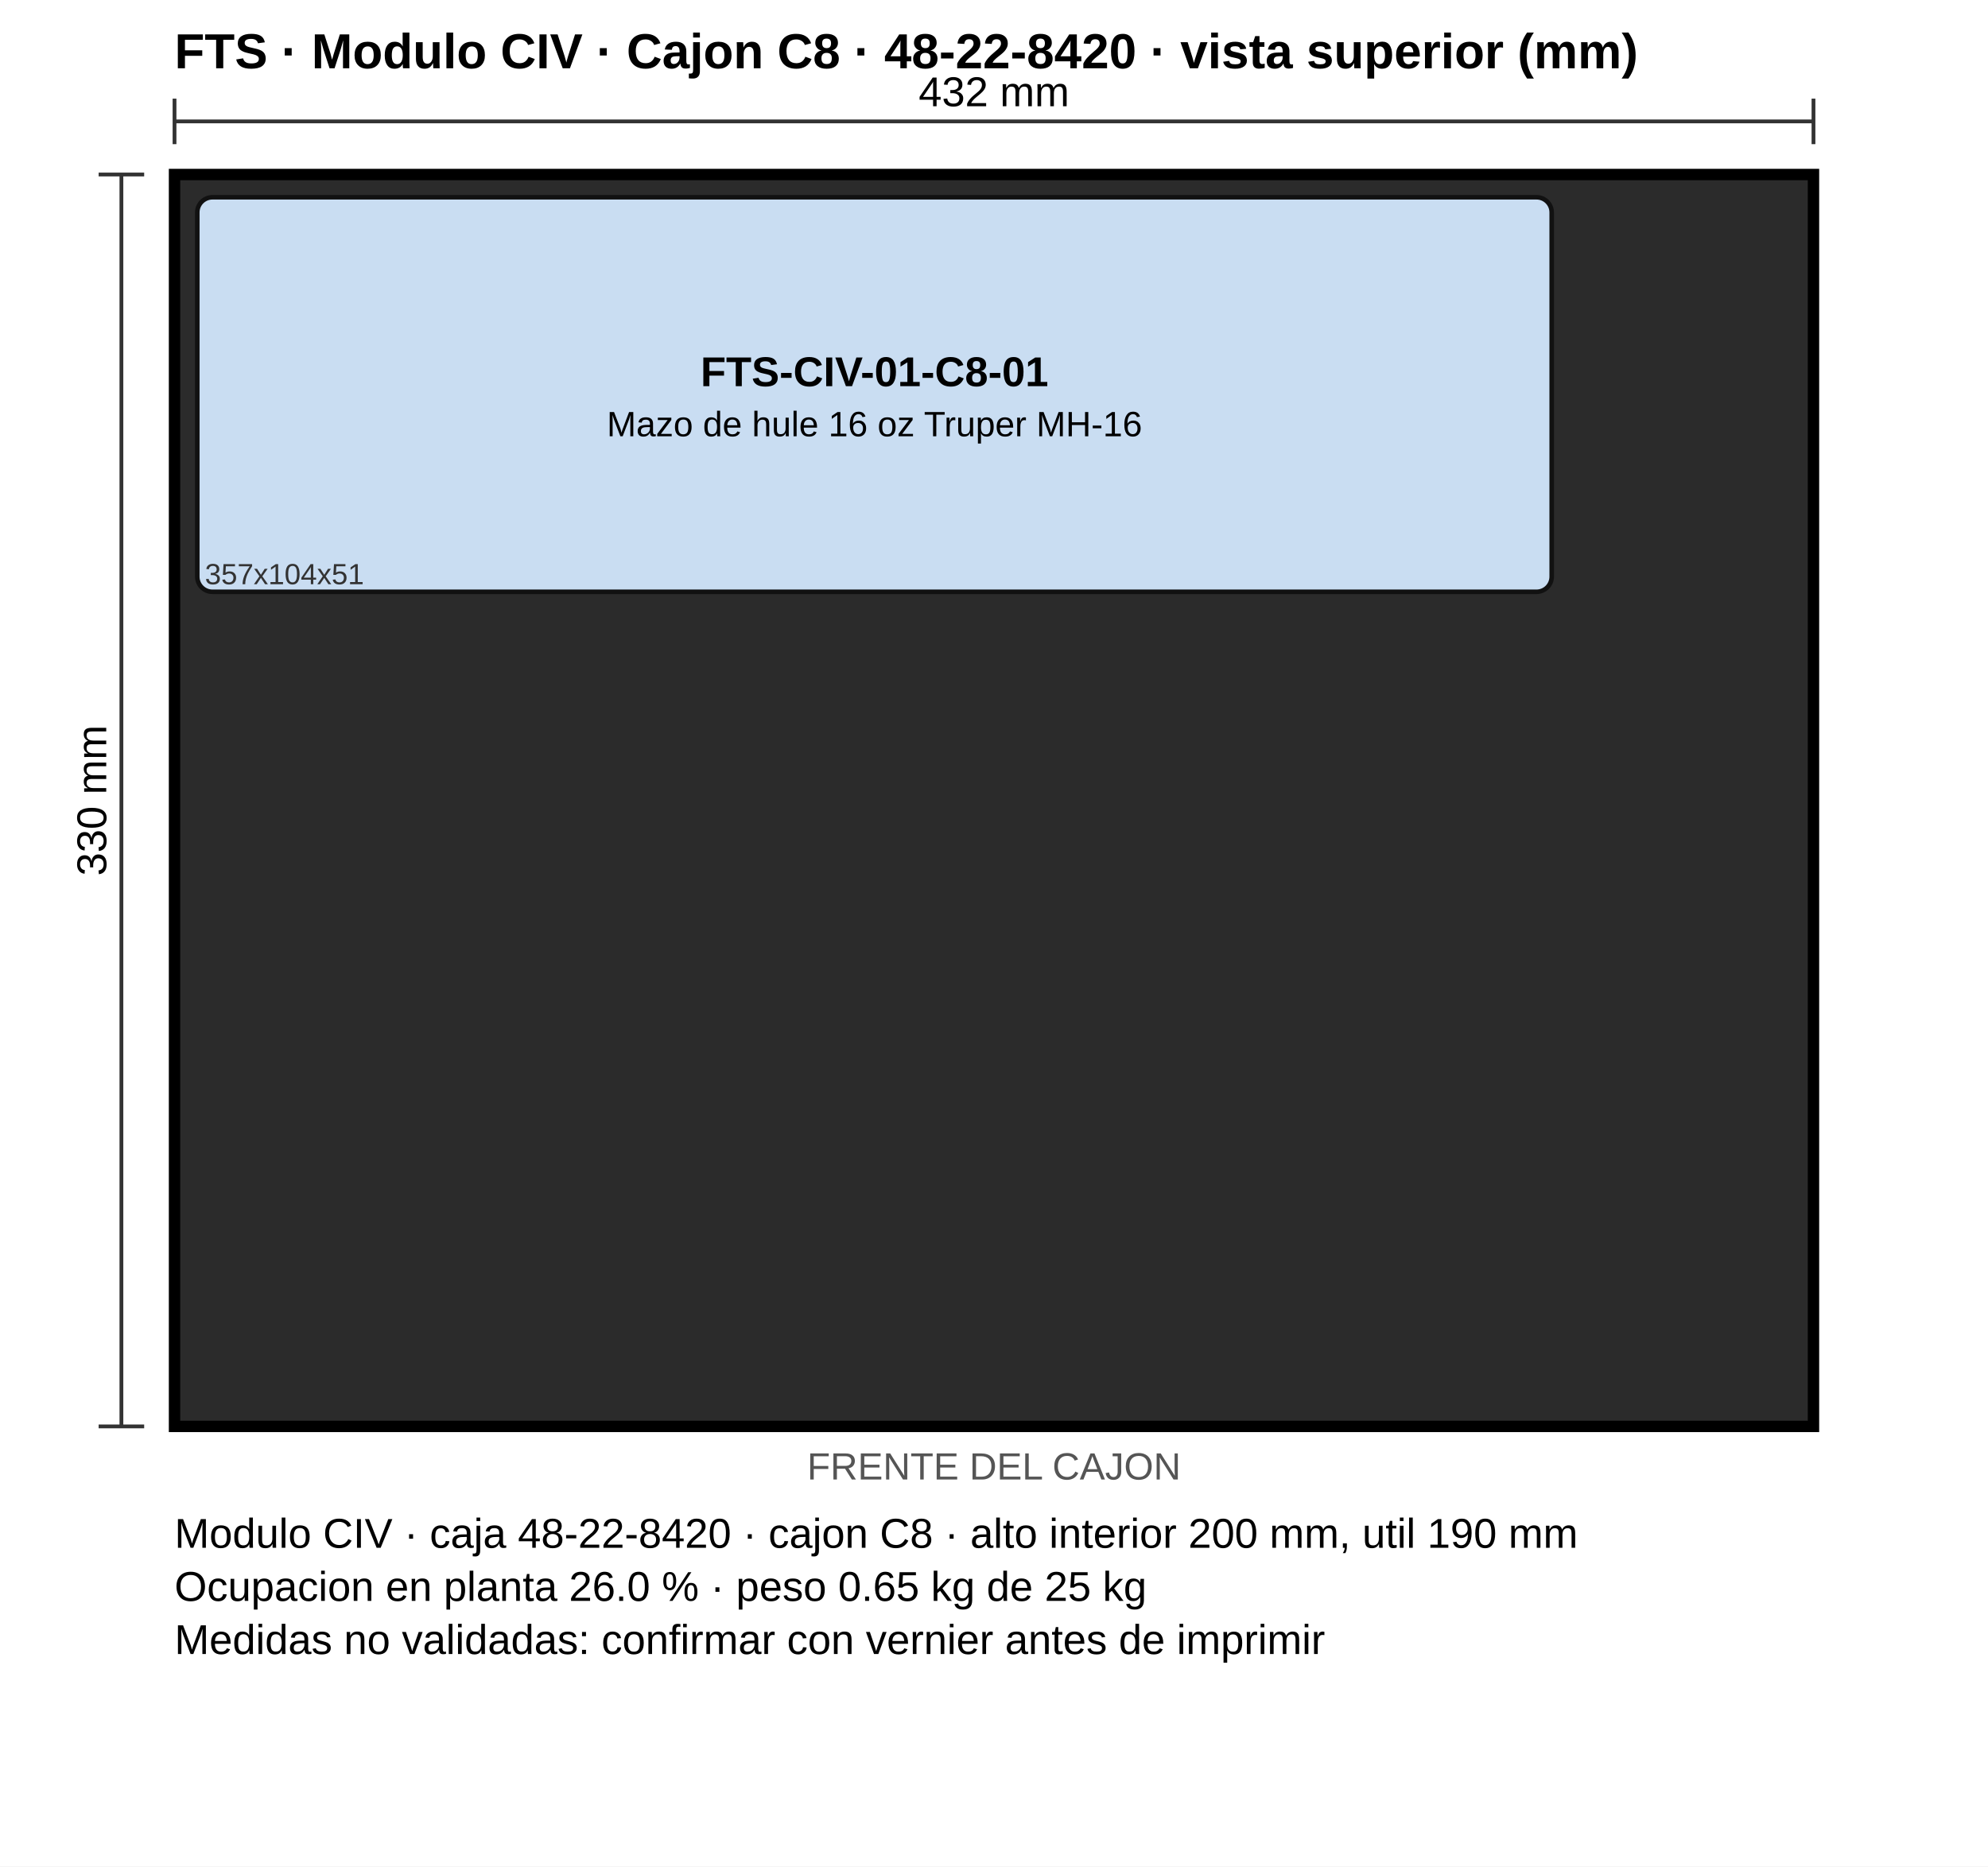
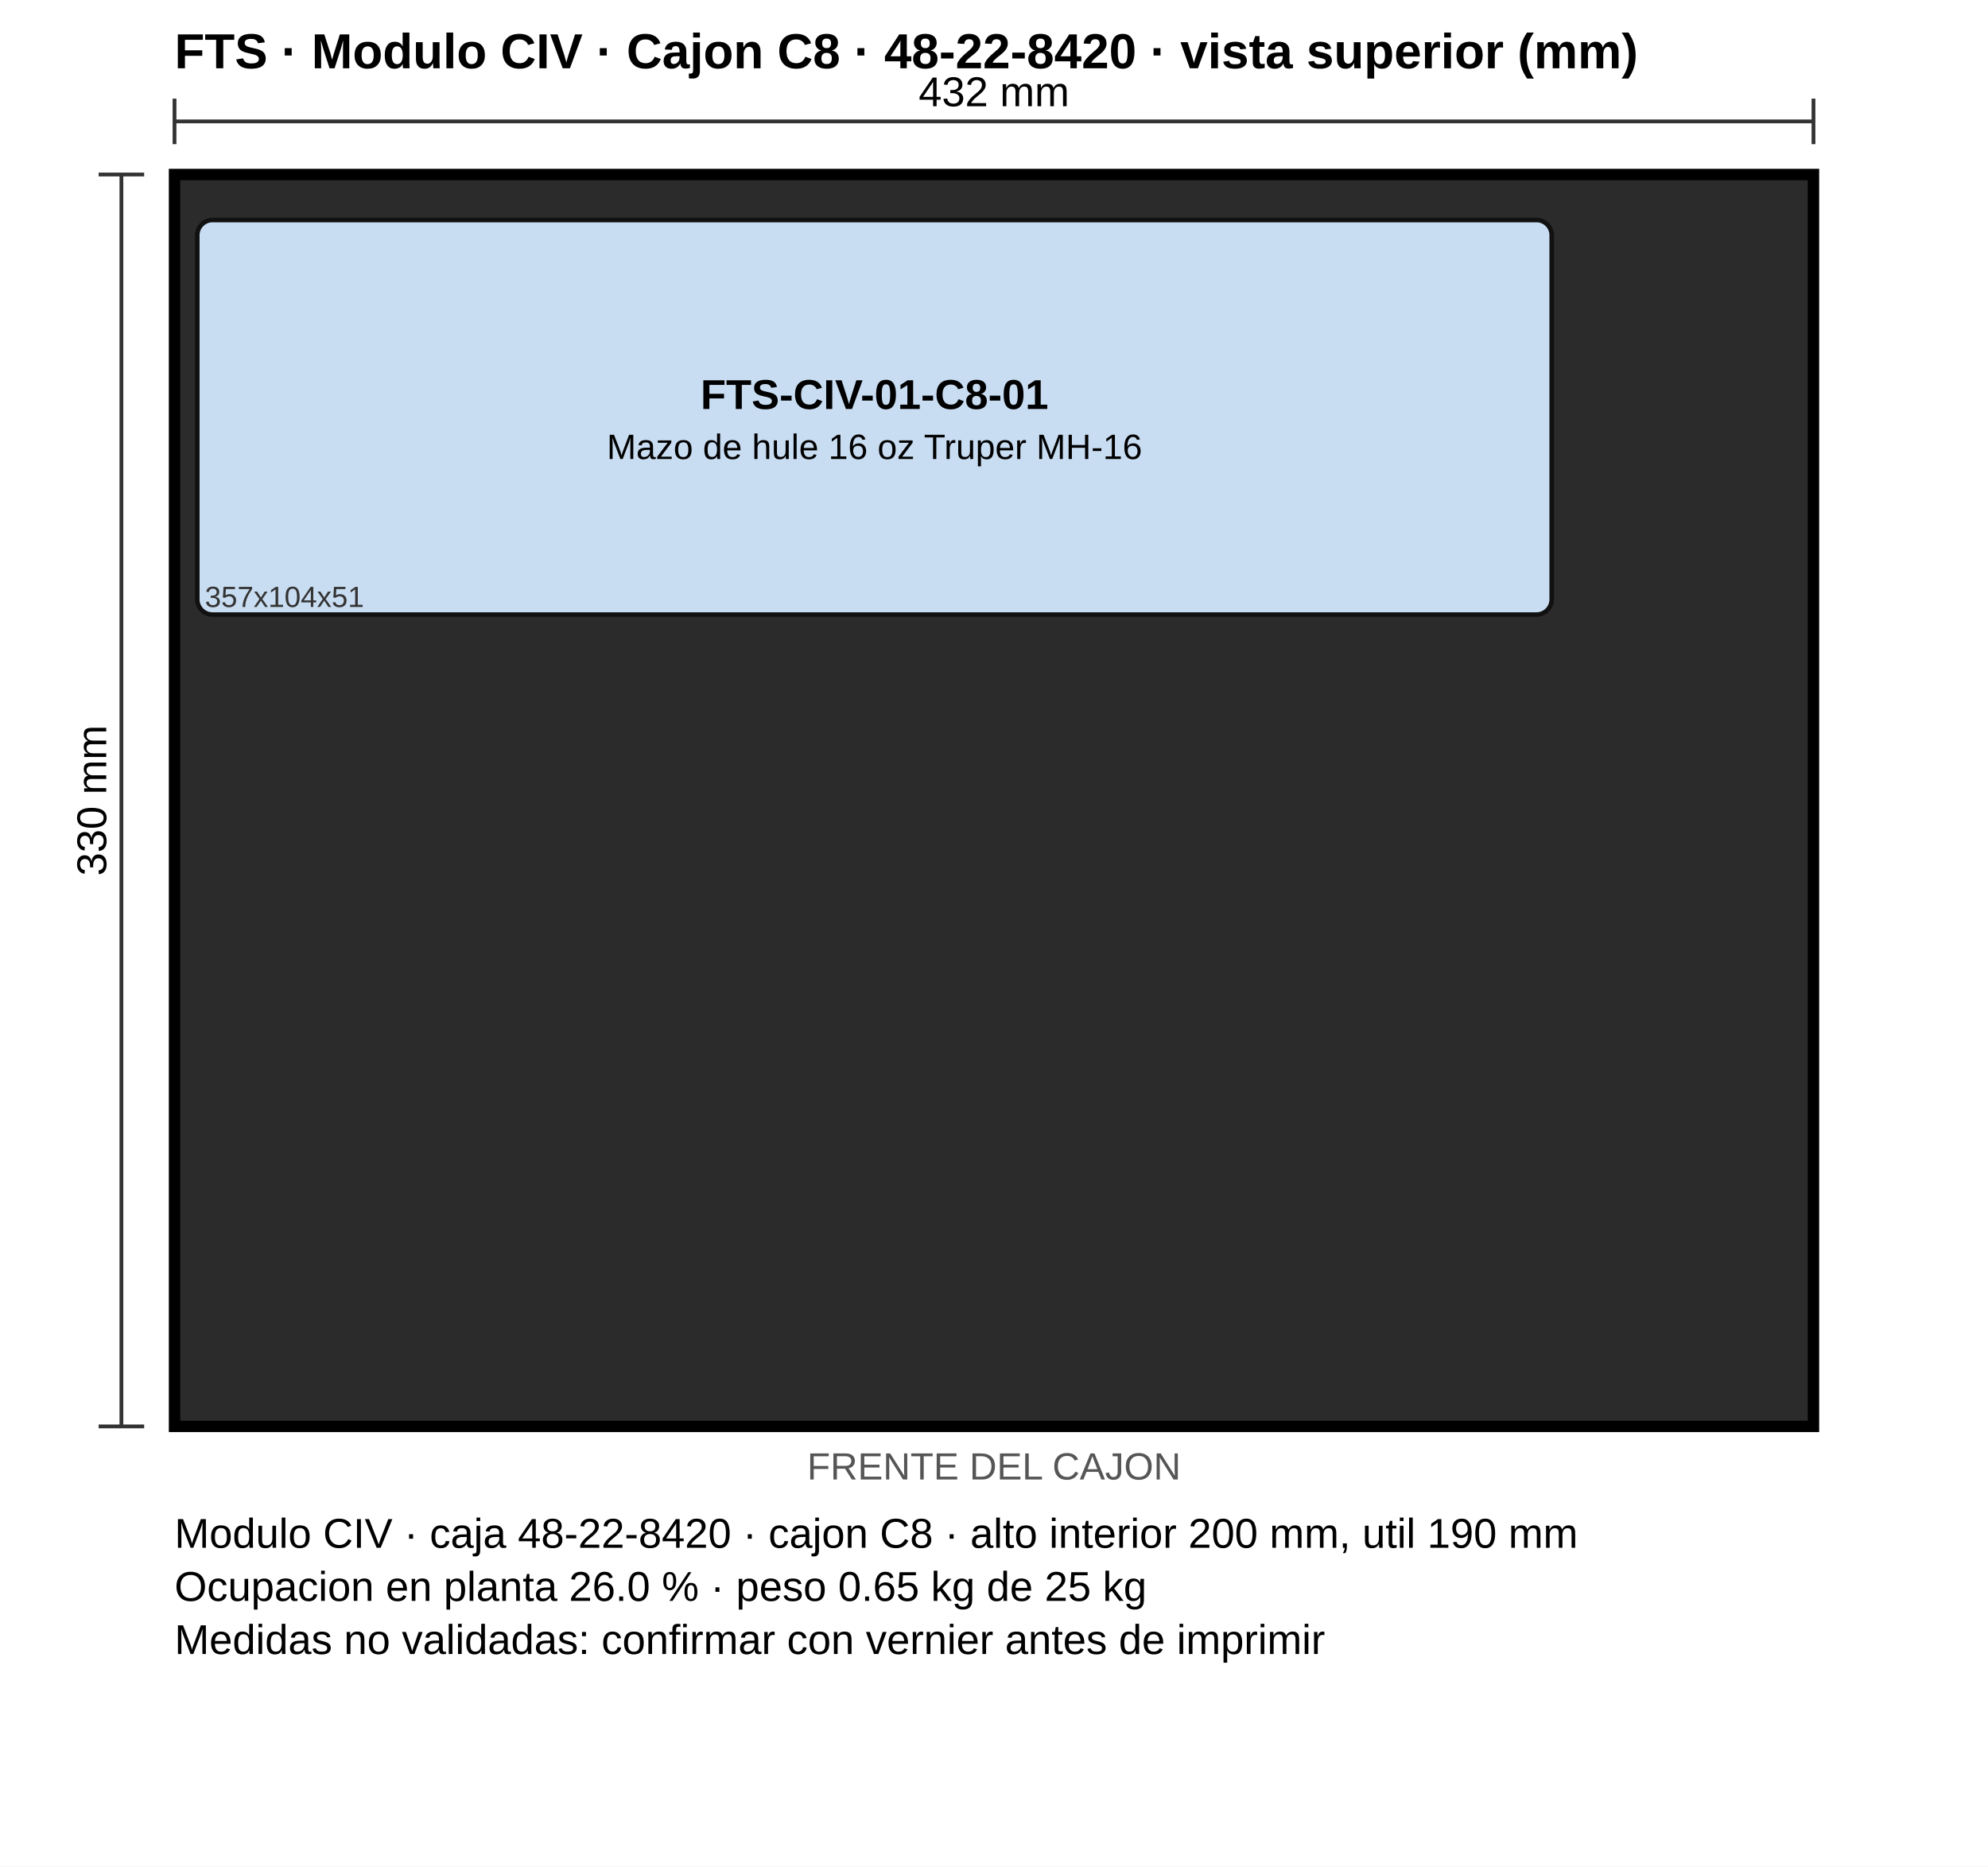
<svg xmlns="http://www.w3.org/2000/svg" viewBox="0 0 524 492" width="838" font-family="Arial, sans-serif">
  <rect x="0" y="0" width="524" height="492" fill="#ffffff" />
  <text x="46" y="18" font-size="13" font-weight="bold">FTS · Modulo CIV · Cajon C8 · 48-22-8420 · vista superior (mm)</text>
  <rect x="46" y="46" width="432" height="330" fill="#2b2b2b" stroke="#000" stroke-width="3" />
  <line x1="46" y1="32" x2="478" y2="32" stroke="#333" stroke-width="1" />
  <line x1="46" y1="26" x2="46" y2="38" stroke="#333" />
  <line x1="478" y1="26" x2="478" y2="38" stroke="#333" />
  <text x="262.0" y="28" font-size="11" text-anchor="middle">432 mm</text>
  <line x1="32" y1="46" x2="32" y2="376" stroke="#333" />
  <line x1="26" y1="46" x2="38" y2="46" stroke="#333" />
  <line x1="26" y1="376" x2="38" y2="376" stroke="#333" />
  <text x="28" y="211.0" font-size="11" text-anchor="middle" transform="rotate(-90 28 211.0)">330 mm</text>
  <text x="262.0" y="390" font-size="10" text-anchor="middle" fill="#555">FRENTE DEL CAJON</text>
-   <rect x="52" y="52" width="357" height="104" rx="4" fill="#C9DDF2" stroke="#111" stroke-width="1.2" />
-   <text x="230.5" y="101.8" font-size="11.0" text-anchor="middle" font-weight="bold">FTS-CIV-01-C8-01</text>
-   <text x="230.5" y="115.0" font-size="9.3" text-anchor="middle">Mazo de hule 16 oz Truper MH-16</text>
-   <text x="54" y="154" font-size="7.7" fill="#333">357x104x51</text>
+   <rect x="52" y="58" width="357.0" height="104.0" rx="4" fill="#C9DDF2" stroke="#111" stroke-width="1.2" />
+   <text x="230.5" y="107.8" font-size="11.0" text-anchor="middle" font-weight="bold">FTS-CIV-01-C8-01</text>
+   <text x="230.5" y="121.0" font-size="9.3" text-anchor="middle">Mazo de hule 16 oz Truper MH-16</text>
+   <text x="54" y="160.0" font-size="7.7" fill="#333">357x104x51</text>
  <text x="46" y="408" font-size="11" fill="#000">Modulo CIV · caja 48-22-8420 · cajon C8 · alto interior 200 mm, util 190 mm</text>
  <text x="46" y="422" font-size="11" fill="#000">Ocupacion en planta 26.0 % · peso 0.65 kg de 25 kg</text>
  <text x="46" y="436" font-size="11" fill="#000">Medidas no validadas: confirmar con vernier antes de imprimir</text>
</svg>
